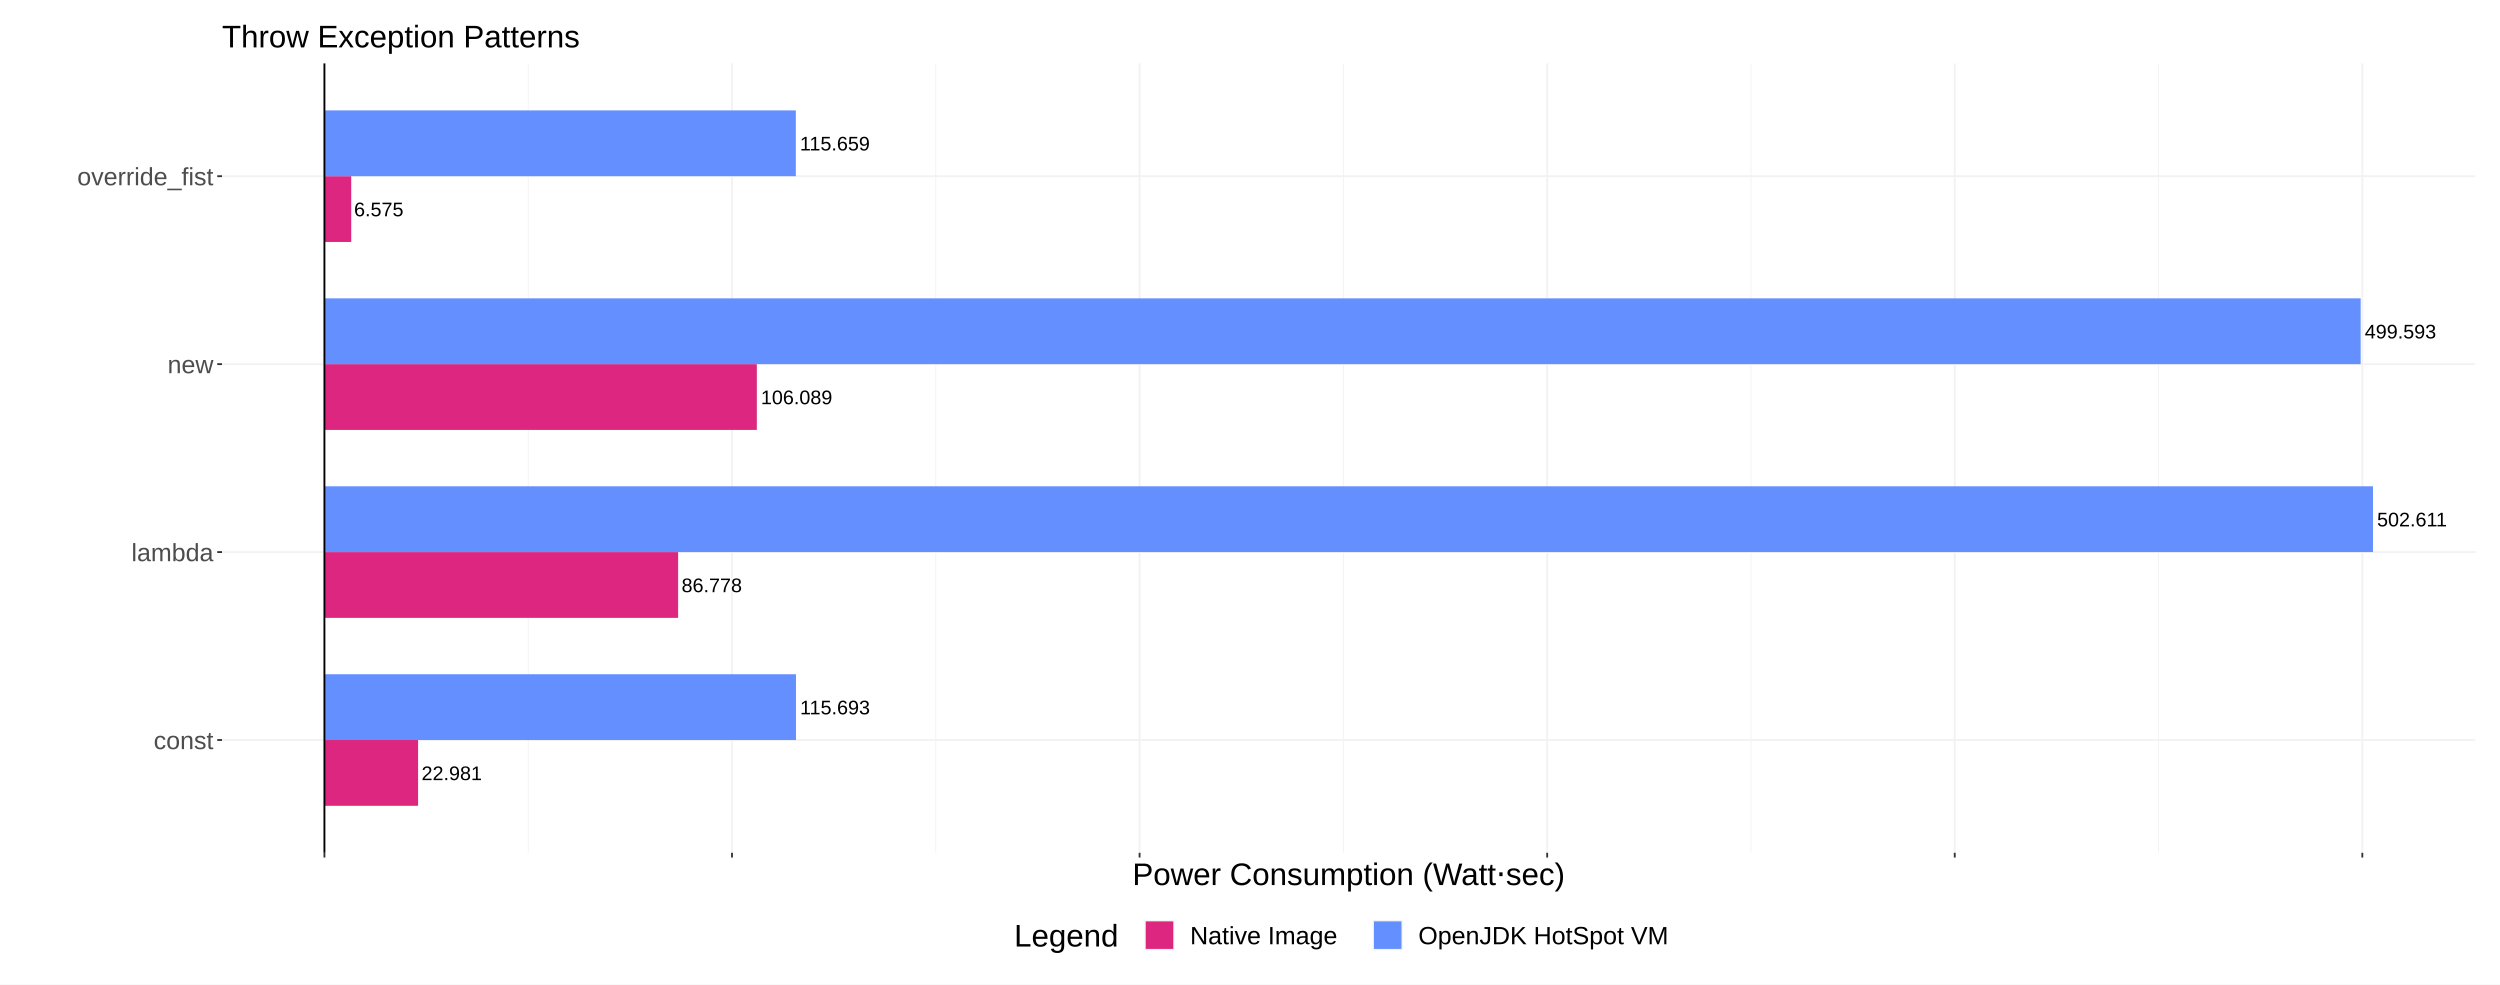
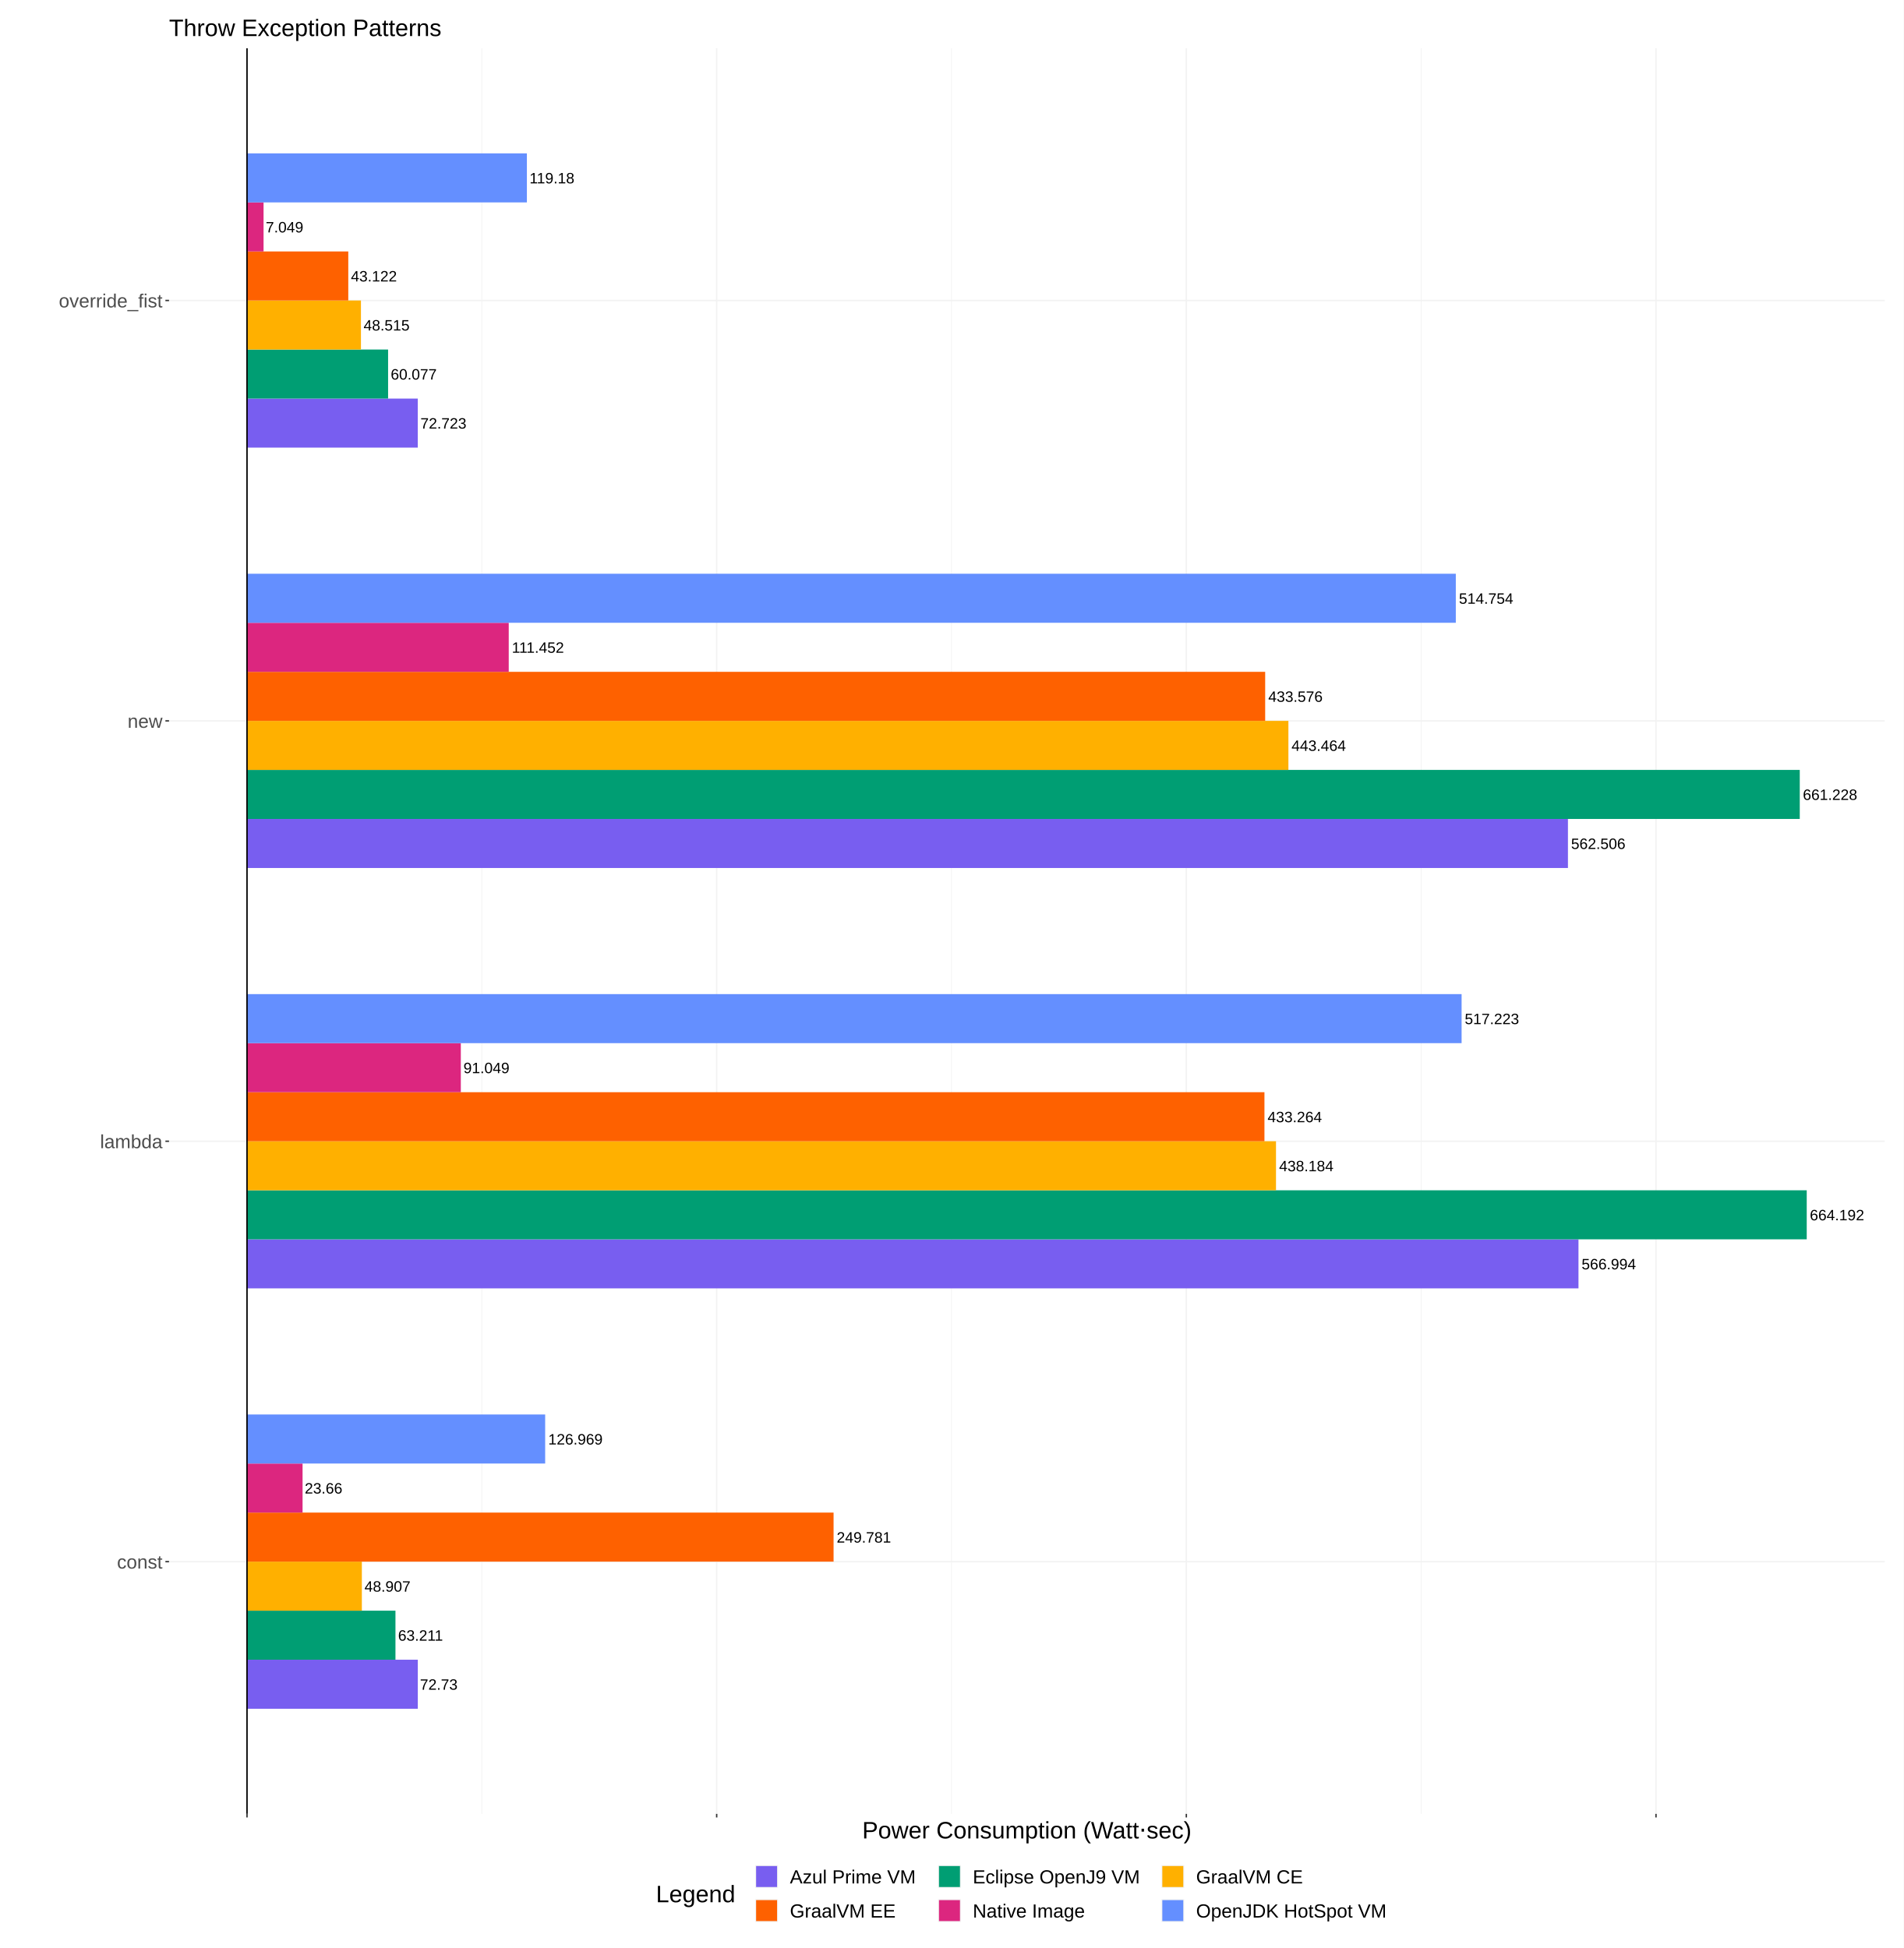
- <svg xmlns="http://www.w3.org/2000/svg" class="svglite" width="1440.00pt" height="566.93pt" viewBox="0 0 1440.00 566.93">
+ <svg xmlns="http://www.w3.org/2000/svg" class="svglite" width="1440.00pt" height="1474.02pt" viewBox="0 0 1440.00 1474.02">
  <defs>
    <style type="text/css">
    .svglite line, .svglite polyline, .svglite polygon, .svglite path, .svglite rect, .svglite circle {
      fill: none;
      stroke: #000000;
      stroke-linecap: round;
      stroke-linejoin: round;
      stroke-miterlimit: 10.00;
    }
    .svglite text {
      white-space: pre;
    }
  </style>
  </defs>
  <rect width="100%" height="100%" style="stroke: none; fill: #FFFFFF;" />
  <defs>
-     <clipPath id="cpMC4wMHwxNDQwLjAwfDAuMDB8NTY2Ljkz">
-       <rect x="0.00" y="0.00" width="1440.00" height="566.93" />
+     <clipPath id="cpMC4wMHwxNDQwLjAwfDAuMDB8MTQ3NC4wMg==">
+       <rect x="0.00" y="0.00" width="1440.00" height="1474.02" />
    </clipPath>
  </defs>
-   <g clip-path="url(#cpMC4wMHwxNDQwLjAwfDAuMDB8NTY2Ljkz)">
-     <rect x="0.00" y="0.00" width="1440.00" height="566.93" style="stroke-width: 1.07; stroke: #FFFFFF; fill: #FFFFFF;" />
-     <rect x="127.87" y="36.52" width="1297.96" height="454.69" style="stroke-width: 1.07; stroke: none;" />
-     <polyline points="304.25,491.21 304.25,36.52 " style="stroke-width: 0.53; stroke: #F2F2F2; stroke-linecap: butt;" />
-     <polyline points="539.02,491.21 539.02,36.52 " style="stroke-width: 0.53; stroke: #F2F2F2; stroke-linecap: butt;" />
-     <polyline points="773.78,491.21 773.78,36.52 " style="stroke-width: 0.53; stroke: #F2F2F2; stroke-linecap: butt;" />
-     <polyline points="1008.55,491.21 1008.55,36.52 " style="stroke-width: 0.53; stroke: #F2F2F2; stroke-linecap: butt;" />
-     <polyline points="1243.32,491.21 1243.32,36.52 " style="stroke-width: 0.53; stroke: #F2F2F2; stroke-linecap: butt;" />
-     <polyline points="127.87,426.25 1425.83,426.25 " style="stroke-width: 1.07; stroke: #F2F2F2; stroke-linecap: butt;" />
-     <polyline points="127.87,318.00 1425.83,318.00 " style="stroke-width: 1.07; stroke: #F2F2F2; stroke-linecap: butt;" />
-     <polyline points="127.87,209.74 1425.83,209.74 " style="stroke-width: 1.07; stroke: #F2F2F2; stroke-linecap: butt;" />
-     <polyline points="127.87,101.48 1425.83,101.48 " style="stroke-width: 1.07; stroke: #F2F2F2; stroke-linecap: butt;" />
-     <polyline points="186.87,491.21 186.87,36.52 " style="stroke-width: 1.07; stroke: #F2F2F2; stroke-linecap: butt;" />
-     <polyline points="421.64,491.21 421.64,36.52 " style="stroke-width: 1.07; stroke: #F2F2F2; stroke-linecap: butt;" />
-     <polyline points="656.40,491.21 656.40,36.52 " style="stroke-width: 1.07; stroke: #F2F2F2; stroke-linecap: butt;" />
-     <polyline points="891.17,491.21 891.17,36.52 " style="stroke-width: 1.07; stroke: #F2F2F2; stroke-linecap: butt;" />
-     <polyline points="1125.93,491.21 1125.93,36.52 " style="stroke-width: 1.07; stroke: #F2F2F2; stroke-linecap: butt;" />
-     <polyline points="1360.70,491.21 1360.70,36.52 " style="stroke-width: 1.07; stroke: #F2F2F2; stroke-linecap: butt;" />
-     <rect x="186.87" y="426.25" width="53.95" height="37.89" style="stroke-width: 1.07; stroke: none; stroke-linecap: butt; stroke-linejoin: miter; fill: #DC267F;" />
-     <rect x="186.87" y="318.00" width="203.73" height="37.89" style="stroke-width: 1.07; stroke: none; stroke-linecap: butt; stroke-linejoin: miter; fill: #DC267F;" />
-     <rect x="186.87" y="209.74" width="249.06" height="37.89" style="stroke-width: 1.07; stroke: none; stroke-linecap: butt; stroke-linejoin: miter; fill: #DC267F;" />
-     <rect x="186.87" y="101.48" width="15.44" height="37.89" style="stroke-width: 1.07; stroke: none; stroke-linecap: butt; stroke-linejoin: miter; fill: #DC267F;" />
-     <rect x="186.87" y="388.36" width="271.61" height="37.89" style="stroke-width: 1.07; stroke: none; stroke-linecap: butt; stroke-linejoin: miter; fill: #648FFF;" />
-     <rect x="186.87" y="280.10" width="1179.96" height="37.89" style="stroke-width: 1.07; stroke: none; stroke-linecap: butt; stroke-linejoin: miter; fill: #648FFF;" />
-     <rect x="186.87" y="171.85" width="1172.87" height="37.89" style="stroke-width: 1.07; stroke: none; stroke-linecap: butt; stroke-linejoin: miter; fill: #648FFF;" />
-     <rect x="186.87" y="63.59" width="271.53" height="37.89" style="stroke-width: 1.07; stroke: none; stroke-linecap: butt; stroke-linejoin: miter; fill: #648FFF;" />
-     <text x="242.81" y="449.35" style="font-size: 11.38px; font-family: &quot;Liberation Sans&quot;;" textLength="39.79px" lengthAdjust="spacingAndGlyphs">22.981</text>
-     <text x="392.58" y="341.09" style="font-size: 11.38px; font-family: &quot;Liberation Sans&quot;;" textLength="39.79px" lengthAdjust="spacingAndGlyphs">86.778</text>
-     <text x="438.28" y="232.83" style="font-size: 11.38px; font-family: &quot;Liberation Sans&quot;;" textLength="47.03px" lengthAdjust="spacingAndGlyphs">106.089</text>
-     <text x="203.93" y="124.57" style="font-size: 11.38px; font-family: &quot;Liberation Sans&quot;;" textLength="32.56px" lengthAdjust="spacingAndGlyphs">6.575</text>
-     <text x="460.83" y="411.46" style="font-size: 11.38px; font-family: &quot;Liberation Sans&quot;;" textLength="47.03px" lengthAdjust="spacingAndGlyphs">115.693</text>
-     <text x="1369.18" y="303.20" style="font-size: 11.38px; font-family: &quot;Liberation Sans&quot;;" textLength="47.03px" lengthAdjust="spacingAndGlyphs">502.611</text>
-     <text x="1362.10" y="194.94" style="font-size: 11.38px; font-family: &quot;Liberation Sans&quot;;" textLength="47.03px" lengthAdjust="spacingAndGlyphs">499.593</text>
-     <text x="460.75" y="86.68" style="font-size: 11.38px; font-family: &quot;Liberation Sans&quot;;" textLength="47.03px" lengthAdjust="spacingAndGlyphs">115.659</text>
-     <line x1="186.87" y1="491.21" x2="186.87" y2="36.52" style="stroke-width: 1.07; stroke-linecap: butt;" />
-     <text x="122.94" y="431.50" text-anchor="end" style="font-size: 14.40px;fill: #4D4D4D; font-family: &quot;Liberation Sans&quot;;" textLength="38.98px" lengthAdjust="spacingAndGlyphs">const</text>
-     <text x="122.94" y="323.24" text-anchor="end" style="font-size: 14.40px;fill: #4D4D4D; font-family: &quot;Liberation Sans&quot;;" textLength="53.93px" lengthAdjust="spacingAndGlyphs">lambda</text>
-     <text x="122.94" y="214.98" text-anchor="end" style="font-size: 14.40px;fill: #4D4D4D; font-family: &quot;Liberation Sans&quot;;" textLength="29.75px" lengthAdjust="spacingAndGlyphs">new</text>
-     <text x="122.94" y="106.72" text-anchor="end" style="font-size: 14.40px;fill: #4D4D4D; font-family: &quot;Liberation Sans&quot;;" textLength="89.16px" lengthAdjust="spacingAndGlyphs">override_fist</text>
-     <polyline points="125.13,426.25 127.87,426.25 " style="stroke-width: 1.07; stroke: #333333; stroke-linecap: butt;" />
-     <polyline points="125.13,318.00 127.87,318.00 " style="stroke-width: 1.07; stroke: #333333; stroke-linecap: butt;" />
-     <polyline points="125.13,209.74 127.87,209.74 " style="stroke-width: 1.07; stroke: #333333; stroke-linecap: butt;" />
-     <polyline points="125.13,101.48 127.87,101.48 " style="stroke-width: 1.07; stroke: #333333; stroke-linecap: butt;" />
-     <polyline points="186.87,493.95 186.87,491.21 " style="stroke-width: 1.07; stroke: #333333; stroke-linecap: butt;" />
-     <polyline points="421.64,493.95 421.64,491.21 " style="stroke-width: 1.07; stroke: #333333; stroke-linecap: butt;" />
-     <polyline points="656.40,493.95 656.40,491.21 " style="stroke-width: 1.07; stroke: #333333; stroke-linecap: butt;" />
-     <polyline points="891.17,493.95 891.17,491.21 " style="stroke-width: 1.07; stroke: #333333; stroke-linecap: butt;" />
-     <polyline points="1125.93,493.95 1125.93,491.21 " style="stroke-width: 1.07; stroke: #333333; stroke-linecap: butt;" />
-     <polyline points="1360.70,493.95 1360.70,491.21 " style="stroke-width: 1.07; stroke: #333333; stroke-linecap: butt;" />
-     <text x="776.85" y="509.81" text-anchor="middle" style="font-size: 18.00px; font-family: &quot;Liberation Sans&quot;;" textLength="276.99px" lengthAdjust="spacingAndGlyphs">Power Consumption (Watt⋅sec)</text>
-     <rect x="578.67" y="524.52" width="396.36" height="28.24" style="stroke-width: 1.07; stroke: none; fill: #FFFFFF;" />
-     <text x="584.15" y="545.20" style="font-size: 18.00px; font-family: &quot;Liberation Sans&quot;;" textLength="66.12px" lengthAdjust="spacingAndGlyphs">Legend</text>
-     <rect x="659.23" y="530.00" width="17.28" height="17.28" style="stroke-width: 1.07; stroke: none; fill: #F2F2F2;" />
-     <rect x="659.94" y="530.71" width="15.86" height="15.86" style="stroke-width: 1.07; stroke: none; stroke-linecap: butt; stroke-linejoin: miter; fill: #DC267F;" />
-     <rect x="790.69" y="530.00" width="17.28" height="17.28" style="stroke-width: 1.07; stroke: none; fill: #F2F2F2;" />
-     <rect x="791.40" y="530.71" width="15.86" height="15.86" style="stroke-width: 1.07; stroke: none; stroke-linecap: butt; stroke-linejoin: miter; fill: #648FFF;" />
-     <text x="685.48" y="543.88" style="font-size: 14.40px; font-family: &quot;Liberation Sans&quot;;" textLength="96.25px" lengthAdjust="spacingAndGlyphs">Native Image</text>
-     <text x="816.94" y="543.88" style="font-size: 14.40px; font-family: &quot;Liberation Sans&quot;;" textLength="152.61px" lengthAdjust="spacingAndGlyphs">OpenJDK HotSpot VM</text>
+   <g clip-path="url(#cpMC4wMHwxNDQwLjAwfDAuMDB8MTQ3NC4wMg==)">
+     <rect x="0.00" y="0.00" width="1440.00" height="1474.02" style="stroke-width: 1.07; stroke: #FFFFFF; fill: #FFFFFF;" />
+     <rect x="127.87" y="36.52" width="1297.96" height="1335.99" style="stroke-width: 1.07; stroke: none;" />
+     <polyline points="364.52,1372.51 364.52,36.52 " style="stroke-width: 0.53; stroke: #F2F2F2; stroke-linecap: butt;" />
+     <polyline points="719.83,1372.51 719.83,36.52 " style="stroke-width: 0.53; stroke: #F2F2F2; stroke-linecap: butt;" />
+     <polyline points="1075.14,1372.51 1075.14,36.52 " style="stroke-width: 0.53; stroke: #F2F2F2; stroke-linecap: butt;" />
+     <polyline points="127.87,1181.66 1425.83,1181.66 " style="stroke-width: 1.07; stroke: #F2F2F2; stroke-linecap: butt;" />
+     <polyline points="127.87,863.56 1425.83,863.56 " style="stroke-width: 1.07; stroke: #F2F2F2; stroke-linecap: butt;" />
+     <polyline points="127.87,545.47 1425.83,545.47 " style="stroke-width: 1.07; stroke: #F2F2F2; stroke-linecap: butt;" />
+     <polyline points="127.87,227.38 1425.83,227.38 " style="stroke-width: 1.07; stroke: #F2F2F2; stroke-linecap: butt;" />
+     <polyline points="186.87,1372.51 186.87,36.52 " style="stroke-width: 1.07; stroke: #F2F2F2; stroke-linecap: butt;" />
+     <polyline points="542.18,1372.51 542.18,36.52 " style="stroke-width: 1.07; stroke: #F2F2F2; stroke-linecap: butt;" />
+     <polyline points="897.48,1372.51 897.48,36.52 " style="stroke-width: 1.07; stroke: #F2F2F2; stroke-linecap: butt;" />
+     <polyline points="1252.79,1372.51 1252.79,36.52 " style="stroke-width: 1.07; stroke: #F2F2F2; stroke-linecap: butt;" />
+     <rect x="186.87" y="1255.88" width="129.21" height="37.11" style="stroke-width: 1.07; stroke: none; stroke-linecap: butt; stroke-linejoin: miter; fill: #785EF0;" />
+     <rect x="186.87" y="937.78" width="1007.28" height="37.11" style="stroke-width: 1.07; stroke: none; stroke-linecap: butt; stroke-linejoin: miter; fill: #785EF0;" />
+     <rect x="186.87" y="619.69" width="999.31" height="37.11" style="stroke-width: 1.07; stroke: none; stroke-linecap: butt; stroke-linejoin: miter; fill: #785EF0;" />
+     <rect x="186.87" y="301.60" width="129.19" height="37.11" style="stroke-width: 1.07; stroke: none; stroke-linecap: butt; stroke-linejoin: miter; fill: #785EF0;" />
+     <rect x="186.87" y="1218.77" width="112.30" height="37.11" style="stroke-width: 1.07; stroke: none; stroke-linecap: butt; stroke-linejoin: miter; fill: #009E73;" />
+     <rect x="186.87" y="900.67" width="1179.96" height="37.11" style="stroke-width: 1.07; stroke: none; stroke-linecap: butt; stroke-linejoin: miter; fill: #009E73;" />
+     <rect x="186.87" y="582.58" width="1174.69" height="37.11" style="stroke-width: 1.07; stroke: none; stroke-linecap: butt; stroke-linejoin: miter; fill: #009E73;" />
+     <rect x="186.87" y="264.49" width="106.73" height="37.11" style="stroke-width: 1.07; stroke: none; stroke-linecap: butt; stroke-linejoin: miter; fill: #009E73;" />
+     <rect x="186.87" y="1181.66" width="86.88" height="37.11" style="stroke-width: 1.07; stroke: none; stroke-linecap: butt; stroke-linejoin: miter; fill: #FFB000;" />
+     <rect x="186.87" y="863.56" width="778.45" height="37.11" style="stroke-width: 1.07; stroke: none; stroke-linecap: butt; stroke-linejoin: miter; fill: #FFB000;" />
+     <rect x="186.87" y="545.47" width="787.83" height="37.11" style="stroke-width: 1.07; stroke: none; stroke-linecap: butt; stroke-linejoin: miter; fill: #FFB000;" />
+     <rect x="186.87" y="227.38" width="86.19" height="37.11" style="stroke-width: 1.07; stroke: none; stroke-linecap: butt; stroke-linejoin: miter; fill: #FFB000;" />
+     <rect x="186.87" y="1144.55" width="443.74" height="37.11" style="stroke-width: 1.07; stroke: none; stroke-linecap: butt; stroke-linejoin: miter; fill: #FE6100;" />
+     <rect x="186.87" y="826.45" width="769.71" height="37.11" style="stroke-width: 1.07; stroke: none; stroke-linecap: butt; stroke-linejoin: miter; fill: #FE6100;" />
+     <rect x="186.87" y="508.36" width="770.26" height="37.11" style="stroke-width: 1.07; stroke: none; stroke-linecap: butt; stroke-linejoin: miter; fill: #FE6100;" />
+     <rect x="186.87" y="190.27" width="76.61" height="37.11" style="stroke-width: 1.07; stroke: none; stroke-linecap: butt; stroke-linejoin: miter; fill: #FE6100;" />
+     <rect x="186.87" y="1107.43" width="42.03" height="37.11" style="stroke-width: 1.07; stroke: none; stroke-linecap: butt; stroke-linejoin: miter; fill: #DC267F;" />
+     <rect x="186.87" y="789.34" width="161.75" height="37.11" style="stroke-width: 1.07; stroke: none; stroke-linecap: butt; stroke-linejoin: miter; fill: #DC267F;" />
+     <rect x="186.87" y="471.25" width="198.00" height="37.11" style="stroke-width: 1.07; stroke: none; stroke-linecap: butt; stroke-linejoin: miter; fill: #DC267F;" />
+     <rect x="186.87" y="153.16" width="12.52" height="37.11" style="stroke-width: 1.07; stroke: none; stroke-linecap: butt; stroke-linejoin: miter; fill: #DC267F;" />
+     <rect x="186.87" y="1070.32" width="225.56" height="37.11" style="stroke-width: 1.07; stroke: none; stroke-linecap: butt; stroke-linejoin: miter; fill: #648FFF;" />
+     <rect x="186.87" y="752.23" width="918.86" height="37.11" style="stroke-width: 1.07; stroke: none; stroke-linecap: butt; stroke-linejoin: miter; fill: #648FFF;" />
+     <rect x="186.87" y="434.14" width="914.48" height="37.11" style="stroke-width: 1.07; stroke: none; stroke-linecap: butt; stroke-linejoin: miter; fill: #648FFF;" />
+     <rect x="186.87" y="116.05" width="211.73" height="37.11" style="stroke-width: 1.07; stroke: none; stroke-linecap: butt; stroke-linejoin: miter; fill: #648FFF;" />
+     <text x="317.70" y="1278.58" style="font-size: 11.38px; font-family: &quot;Liberation Sans&quot;;" textLength="32.56px" lengthAdjust="spacingAndGlyphs">72.73</text>
+     <text x="1196.50" y="960.49" style="font-size: 11.38px; font-family: &quot;Liberation Sans&quot;;" textLength="47.03px" lengthAdjust="spacingAndGlyphs">566.994</text>
+     <text x="1188.53" y="642.39" style="font-size: 11.38px; font-family: &quot;Liberation Sans&quot;;" textLength="47.03px" lengthAdjust="spacingAndGlyphs">562.506</text>
+     <text x="318.05" y="324.30" style="font-size: 11.38px; font-family: &quot;Liberation Sans&quot;;" textLength="39.79px" lengthAdjust="spacingAndGlyphs">72.723</text>
+     <text x="301.16" y="1241.47" style="font-size: 11.38px; font-family: &quot;Liberation Sans&quot;;" textLength="39.79px" lengthAdjust="spacingAndGlyphs">63.211</text>
+     <text x="1369.18" y="923.38" style="font-size: 11.38px; font-family: &quot;Liberation Sans&quot;;" textLength="47.03px" lengthAdjust="spacingAndGlyphs">664.192</text>
+     <text x="1363.91" y="605.28" style="font-size: 11.38px; font-family: &quot;Liberation Sans&quot;;" textLength="47.03px" lengthAdjust="spacingAndGlyphs">661.228</text>
+     <text x="295.59" y="287.19" style="font-size: 11.38px; font-family: &quot;Liberation Sans&quot;;" textLength="39.79px" lengthAdjust="spacingAndGlyphs">60.077</text>
+     <text x="275.74" y="1204.36" style="font-size: 11.38px; font-family: &quot;Liberation Sans&quot;;" textLength="39.79px" lengthAdjust="spacingAndGlyphs">48.907</text>
+     <text x="967.67" y="886.27" style="font-size: 11.38px; font-family: &quot;Liberation Sans&quot;;" textLength="47.03px" lengthAdjust="spacingAndGlyphs">438.184</text>
+     <text x="977.05" y="568.17" style="font-size: 11.38px; font-family: &quot;Liberation Sans&quot;;" textLength="47.03px" lengthAdjust="spacingAndGlyphs">443.464</text>
+     <text x="275.05" y="250.08" style="font-size: 11.38px; font-family: &quot;Liberation Sans&quot;;" textLength="39.79px" lengthAdjust="spacingAndGlyphs">48.515</text>
+     <text x="632.97" y="1167.25" style="font-size: 11.38px; font-family: &quot;Liberation Sans&quot;;" textLength="47.03px" lengthAdjust="spacingAndGlyphs">249.781</text>
+     <text x="958.93" y="849.16" style="font-size: 11.38px; font-family: &quot;Liberation Sans&quot;;" textLength="47.03px" lengthAdjust="spacingAndGlyphs">433.264</text>
+     <text x="959.48" y="531.06" style="font-size: 11.38px; font-family: &quot;Liberation Sans&quot;;" textLength="47.03px" lengthAdjust="spacingAndGlyphs">433.576</text>
+     <text x="265.47" y="212.97" style="font-size: 11.38px; font-family: &quot;Liberation Sans&quot;;" textLength="39.79px" lengthAdjust="spacingAndGlyphs">43.122</text>
+     <text x="230.53" y="1130.14" style="font-size: 11.38px; font-family: &quot;Liberation Sans&quot;;" textLength="32.56px" lengthAdjust="spacingAndGlyphs">23.66</text>
+     <text x="350.61" y="812.04" style="font-size: 11.38px; font-family: &quot;Liberation Sans&quot;;" textLength="39.79px" lengthAdjust="spacingAndGlyphs">91.049</text>
+     <text x="387.22" y="493.95" style="font-size: 11.38px; font-family: &quot;Liberation Sans&quot;;" textLength="47.03px" lengthAdjust="spacingAndGlyphs">111.452</text>
+     <text x="201.02" y="175.86" style="font-size: 11.38px; font-family: &quot;Liberation Sans&quot;;" textLength="32.56px" lengthAdjust="spacingAndGlyphs">7.049</text>
+     <text x="414.79" y="1093.03" style="font-size: 11.38px; font-family: &quot;Liberation Sans&quot;;" textLength="47.03px" lengthAdjust="spacingAndGlyphs">126.969</text>
+     <text x="1108.09" y="774.93" style="font-size: 11.38px; font-family: &quot;Liberation Sans&quot;;" textLength="47.03px" lengthAdjust="spacingAndGlyphs">517.223</text>
+     <text x="1103.70" y="456.84" style="font-size: 11.38px; font-family: &quot;Liberation Sans&quot;;" textLength="47.03px" lengthAdjust="spacingAndGlyphs">514.754</text>
+     <text x="400.59" y="138.75" style="font-size: 11.38px; font-family: &quot;Liberation Sans&quot;;" textLength="39.79px" lengthAdjust="spacingAndGlyphs">119.18</text>
+     <line x1="186.87" y1="1372.51" x2="186.87" y2="36.52" style="stroke-width: 1.07; stroke-linecap: butt;" />
+     <text x="122.94" y="1186.90" text-anchor="end" style="font-size: 14.40px;fill: #4D4D4D; font-family: &quot;Liberation Sans&quot;;" textLength="38.98px" lengthAdjust="spacingAndGlyphs">const</text>
+     <text x="122.94" y="868.81" text-anchor="end" style="font-size: 14.40px;fill: #4D4D4D; font-family: &quot;Liberation Sans&quot;;" textLength="53.93px" lengthAdjust="spacingAndGlyphs">lambda</text>
+     <text x="122.94" y="550.72" text-anchor="end" style="font-size: 14.40px;fill: #4D4D4D; font-family: &quot;Liberation Sans&quot;;" textLength="29.75px" lengthAdjust="spacingAndGlyphs">new</text>
+     <text x="122.94" y="232.62" text-anchor="end" style="font-size: 14.40px;fill: #4D4D4D; font-family: &quot;Liberation Sans&quot;;" textLength="89.16px" lengthAdjust="spacingAndGlyphs">override_fist</text>
+     <polyline points="125.13,1181.66 127.87,1181.66 " style="stroke-width: 1.07; stroke: #333333; stroke-linecap: butt;" />
+     <polyline points="125.13,863.56 127.87,863.56 " style="stroke-width: 1.07; stroke: #333333; stroke-linecap: butt;" />
+     <polyline points="125.13,545.47 127.87,545.47 " style="stroke-width: 1.07; stroke: #333333; stroke-linecap: butt;" />
+     <polyline points="125.13,227.38 127.87,227.38 " style="stroke-width: 1.07; stroke: #333333; stroke-linecap: butt;" />
+     <polyline points="186.87,1375.25 186.87,1372.51 " style="stroke-width: 1.07; stroke: #333333; stroke-linecap: butt;" />
+     <polyline points="542.18,1375.25 542.18,1372.51 " style="stroke-width: 1.07; stroke: #333333; stroke-linecap: butt;" />
+     <polyline points="897.48,1375.25 897.48,1372.51 " style="stroke-width: 1.07; stroke: #333333; stroke-linecap: butt;" />
+     <polyline points="1252.79,1375.25 1252.79,1372.51 " style="stroke-width: 1.07; stroke: #333333; stroke-linecap: butt;" />
+     <text x="776.85" y="1391.12" text-anchor="middle" style="font-size: 18.00px; font-family: &quot;Liberation Sans&quot;;" textLength="276.99px" lengthAdjust="spacingAndGlyphs">Power Consumption (Watt⋅sec)</text>
+     <rect x="490.75" y="1405.82" width="572.20" height="54.02" style="stroke-width: 1.07; stroke: none; fill: #FFFFFF;" />
+     <text x="496.23" y="1439.39" style="font-size: 18.00px; font-family: &quot;Liberation Sans&quot;;" textLength="66.12px" lengthAdjust="spacingAndGlyphs">Legend</text>
+     <rect x="571.31" y="1411.30" width="17.28" height="17.28" style="stroke-width: 1.07; stroke: none; fill: #F2F2F2;" />
+     <rect x="572.02" y="1412.01" width="15.86" height="15.86" style="stroke-width: 1.07; stroke: none; stroke-linecap: butt; stroke-linejoin: miter; fill: #785EF0;" />
+     <rect x="709.66" y="1411.30" width="17.28" height="17.28" style="stroke-width: 1.07; stroke: none; fill: #F2F2F2;" />
+     <rect x="710.37" y="1412.01" width="15.86" height="15.86" style="stroke-width: 1.07; stroke: none; stroke-linecap: butt; stroke-linejoin: miter; fill: #009E73;" />
+     <rect x="878.61" y="1411.30" width="17.28" height="17.28" style="stroke-width: 1.07; stroke: none; fill: #F2F2F2;" />
+     <rect x="879.32" y="1412.01" width="15.86" height="15.86" style="stroke-width: 1.07; stroke: none; stroke-linecap: butt; stroke-linejoin: miter; fill: #FFB000;" />
+     <rect x="571.31" y="1437.08" width="17.28" height="17.28" style="stroke-width: 1.07; stroke: none; fill: #F2F2F2;" />
+     <rect x="572.02" y="1437.79" width="15.86" height="15.86" style="stroke-width: 1.07; stroke: none; stroke-linecap: butt; stroke-linejoin: miter; fill: #FE6100;" />
+     <rect x="709.66" y="1437.08" width="17.28" height="17.28" style="stroke-width: 1.07; stroke: none; fill: #F2F2F2;" />
+     <rect x="710.37" y="1437.79" width="15.86" height="15.86" style="stroke-width: 1.07; stroke: none; stroke-linecap: butt; stroke-linejoin: miter; fill: #DC267F;" />
+     <rect x="878.61" y="1437.08" width="17.28" height="17.28" style="stroke-width: 1.07; stroke: none; fill: #F2F2F2;" />
+     <rect x="879.32" y="1437.79" width="15.86" height="15.86" style="stroke-width: 1.07; stroke: none; stroke-linecap: butt; stroke-linejoin: miter; fill: #648FFF;" />
+     <text x="597.56" y="1425.18" style="font-size: 14.40px; font-family: &quot;Liberation Sans&quot;;" textLength="103.13px" lengthAdjust="spacingAndGlyphs">Azul Prime VM</text>
+     <text x="735.91" y="1425.18" style="font-size: 14.40px; font-family: &quot;Liberation Sans&quot;;" textLength="133.74px" lengthAdjust="spacingAndGlyphs">Eclipse OpenJ9 VM</text>
+     <text x="904.86" y="1425.18" style="font-size: 14.40px; font-family: &quot;Liberation Sans&quot;;" textLength="84.69px" lengthAdjust="spacingAndGlyphs">GraalVM CE</text>
+     <text x="597.56" y="1450.97" style="font-size: 14.40px; font-family: &quot;Liberation Sans&quot;;" textLength="83.73px" lengthAdjust="spacingAndGlyphs">GraalVM EE</text>
+     <text x="735.91" y="1450.97" style="font-size: 14.40px; font-family: &quot;Liberation Sans&quot;;" textLength="96.25px" lengthAdjust="spacingAndGlyphs">Native Image</text>
+     <text x="904.86" y="1450.97" style="font-size: 14.40px; font-family: &quot;Liberation Sans&quot;;" textLength="152.61px" lengthAdjust="spacingAndGlyphs">OpenJDK HotSpot VM</text>
    <text x="127.87" y="27.30" style="font-size: 18.00px; font-family: &quot;Liberation Sans&quot;;" textLength="229.32px" lengthAdjust="spacingAndGlyphs">Throw Exception Patterns</text>
  </g>
</svg>
